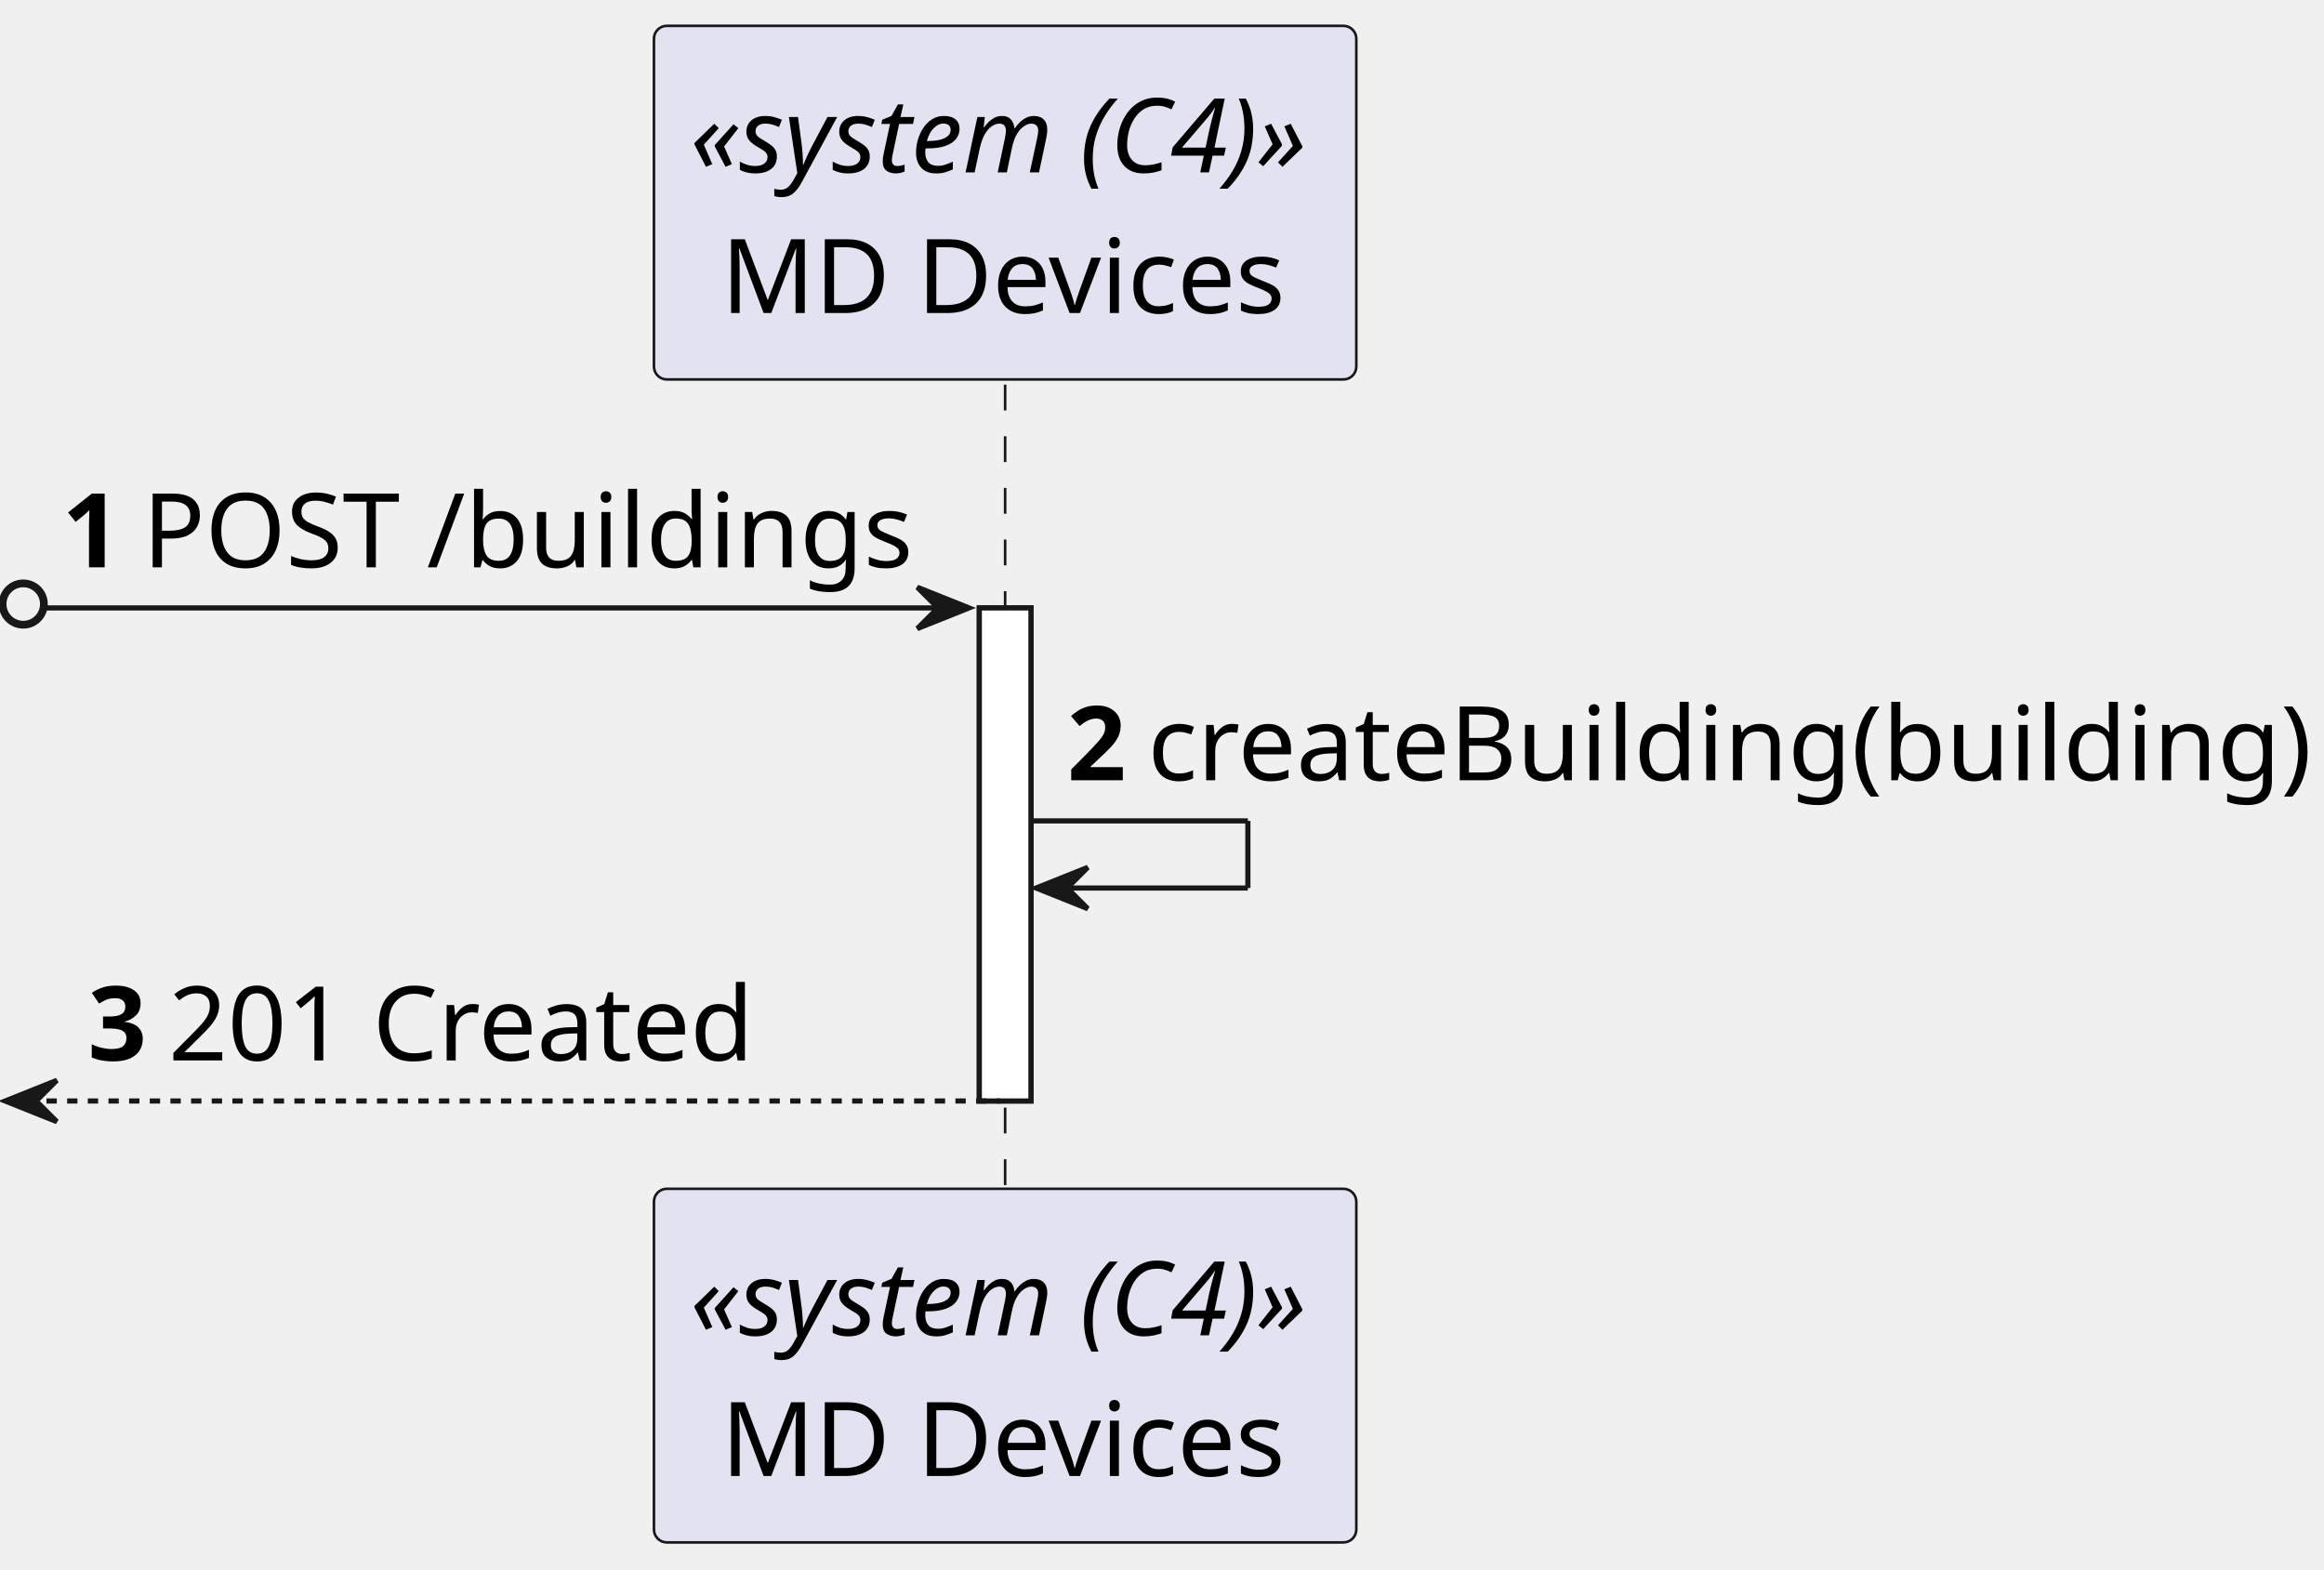
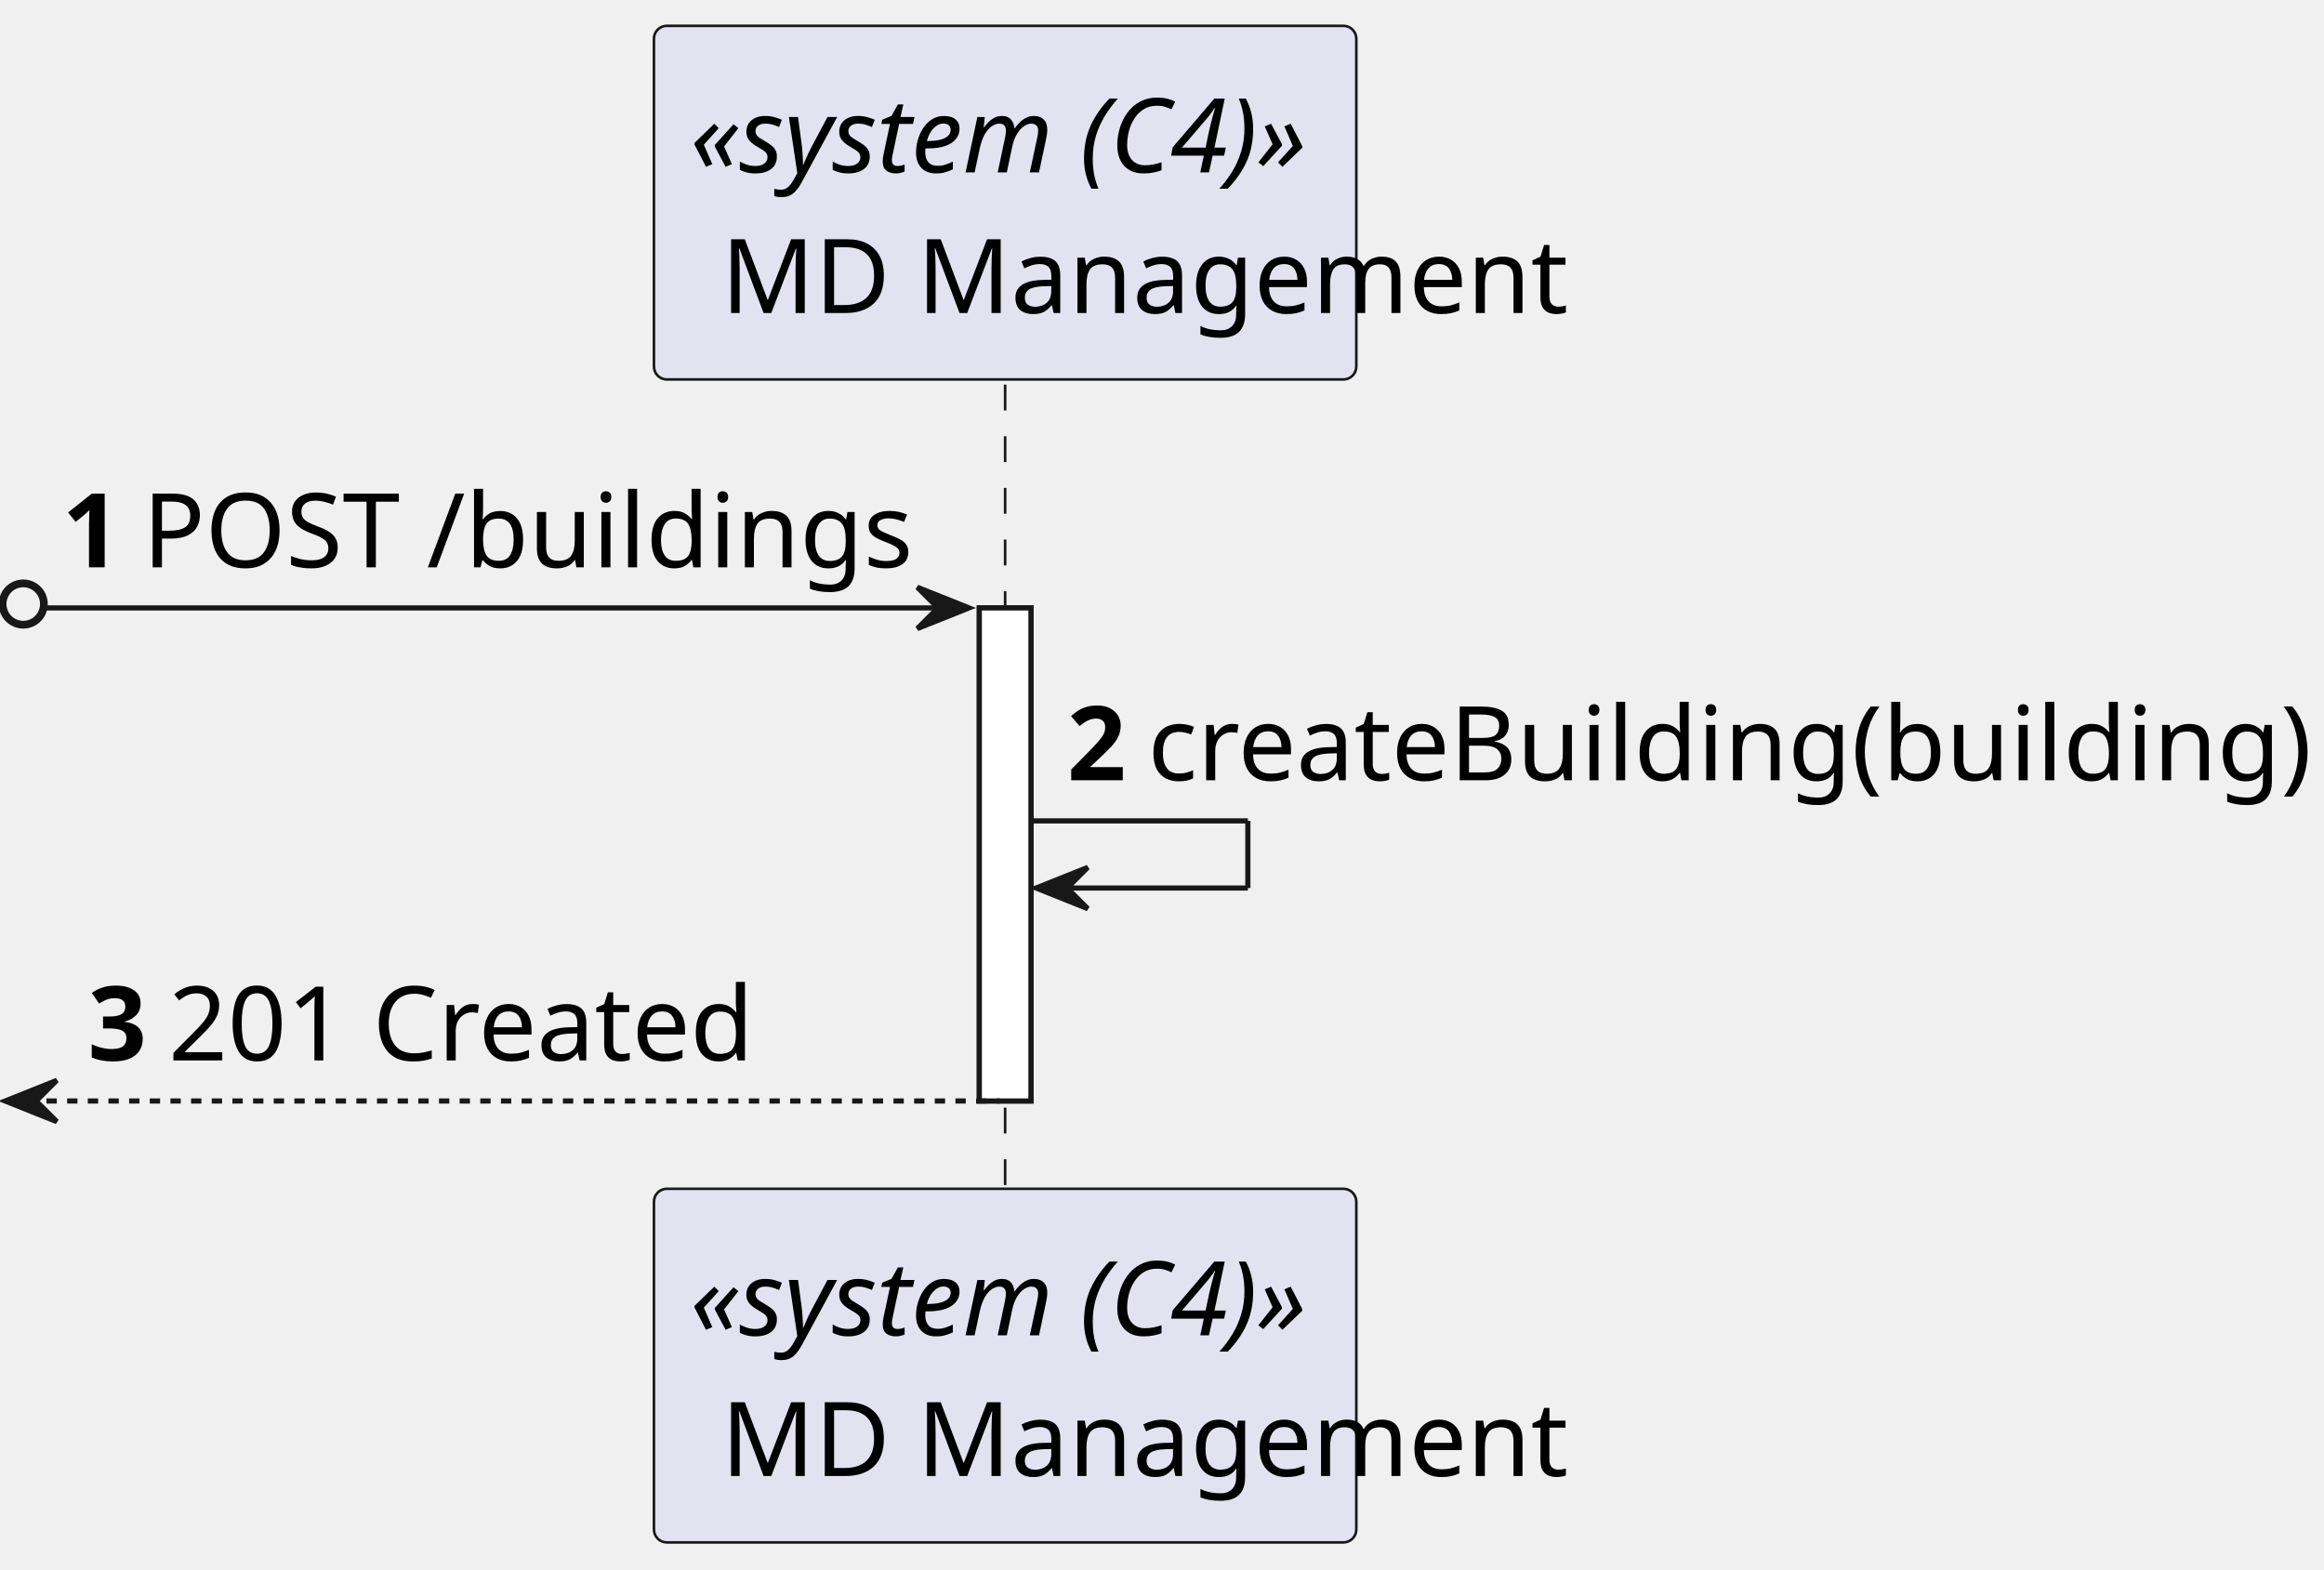
<svg xmlns="http://www.w3.org/2000/svg" contentStyleType="text/css" height="304px" preserveAspectRatio="none" style="width:450px;height:304px;background:#FFFFFF;" version="1.1" viewBox="0 0 450 304" width="450px" zoomAndPan="magnify">
  <defs />
  <g>
    <rect fill="#FFFFFF" height="95.48" style="stroke:#181818;stroke-width:1.0;" width="10" x="189.625" y="117.72" />
    <line style="stroke:#181818;stroke-width:0.5;stroke-dasharray:5.0,5.0;" x1="194.625" x2="194.625" y1="74.48" y2="231.2" />
    <rect fill="#E2E2F0" height="68.48" rx="2.5" ry="2.5" style="stroke:#181818;stroke-width:0.5;" width="136" x="126.625" y="5" />
    <text fill="#000000" font-family="sans-serif" font-size="20" font-style="italic" lengthAdjust="spacing" textLength="122" x="133.625" y="33.38">«system (C4)»</text>
-     <text fill="#000000" font-family="sans-serif" font-size="20" lengthAdjust="spacing" textLength="110" x="139.625" y="60.62">MD Devices</text>
+     <text fill="#000000" font-family="sans-serif" font-size="20" lengthAdjust="spacing" textLength="110" x="139.625" y="60.62">MD Management</text>
    <rect fill="#E2E2F0" height="68.48" rx="2.5" ry="2.5" style="stroke:#181818;stroke-width:0.5;" width="136" x="126.625" y="230.2" />
    <text fill="#000000" font-family="sans-serif" font-size="20" font-style="italic" lengthAdjust="spacing" textLength="122" x="133.625" y="258.58">«system (C4)»</text>
-     <text fill="#000000" font-family="sans-serif" font-size="20" lengthAdjust="spacing" textLength="110" x="139.625" y="285.82">MD Devices</text>
+     <text fill="#000000" font-family="sans-serif" font-size="20" lengthAdjust="spacing" textLength="110" x="139.625" y="285.82">MD Management</text>
    <rect fill="#FFFFFF" height="95.48" style="stroke:#181818;stroke-width:1.0;" width="10" x="189.625" y="117.72" />
    <ellipse cx="4.5" cy="116.97" fill="none" rx="4" ry="4" style="stroke:#181818;stroke-width:1.5;" />
    <polygon fill="#181818" points="177.625,113.72,187.625,117.72,177.625,121.72,181.625,117.72" style="stroke:#181818;stroke-width:1.0;" />
    <line style="stroke:#181818;stroke-width:1.0;" x1="9" x2="183.625" y1="117.72" y2="117.72" />
    <text fill="#000000" font-family="sans-serif" font-size="20" font-weight="bold" lengthAdjust="spacing" textLength="11.625" x="12" y="109.86">1</text>
    <text fill="#000000" font-family="sans-serif" font-size="20" lengthAdjust="spacing" textLength="147" x="27.625" y="109.86">POST /buildings</text>
    <line style="stroke:#181818;stroke-width:1.0;" x1="199.625" x2="241.625" y1="158.96" y2="158.96" />
    <line style="stroke:#181818;stroke-width:1.0;" x1="241.625" x2="241.625" y1="158.96" y2="171.96" />
    <line style="stroke:#181818;stroke-width:1.0;" x1="200.625" x2="241.625" y1="171.96" y2="171.96" />
    <polygon fill="#181818" points="210.625,167.96,200.625,171.96,210.625,175.96,206.625,171.96" style="stroke:#181818;stroke-width:1.0;" />
    <text fill="#000000" font-family="sans-serif" font-size="20" font-weight="bold" lengthAdjust="spacing" textLength="11.625" x="206.625" y="151.1">2</text>
    <text fill="#000000" font-family="sans-serif" font-size="20" lengthAdjust="spacing" textLength="221" x="222.25" y="151.1">createBuilding(building)</text>
    <polygon fill="#181818" points="11,209.2,1,213.2,11,217.2,7,213.2" style="stroke:#181818;stroke-width:1.0;" />
    <line style="stroke:#181818;stroke-width:1.0;stroke-dasharray:2.0,2.0;" x1="5" x2="193.625" y1="213.2" y2="213.2" />
    <text fill="#000000" font-family="sans-serif" font-size="20" font-weight="bold" lengthAdjust="spacing" textLength="11.625" x="17" y="205.34">3</text>
    <text fill="#000000" font-family="sans-serif" font-size="20" lengthAdjust="spacing" textLength="111" x="32.625" y="205.34">201 Created</text>
  </g>
</svg>
